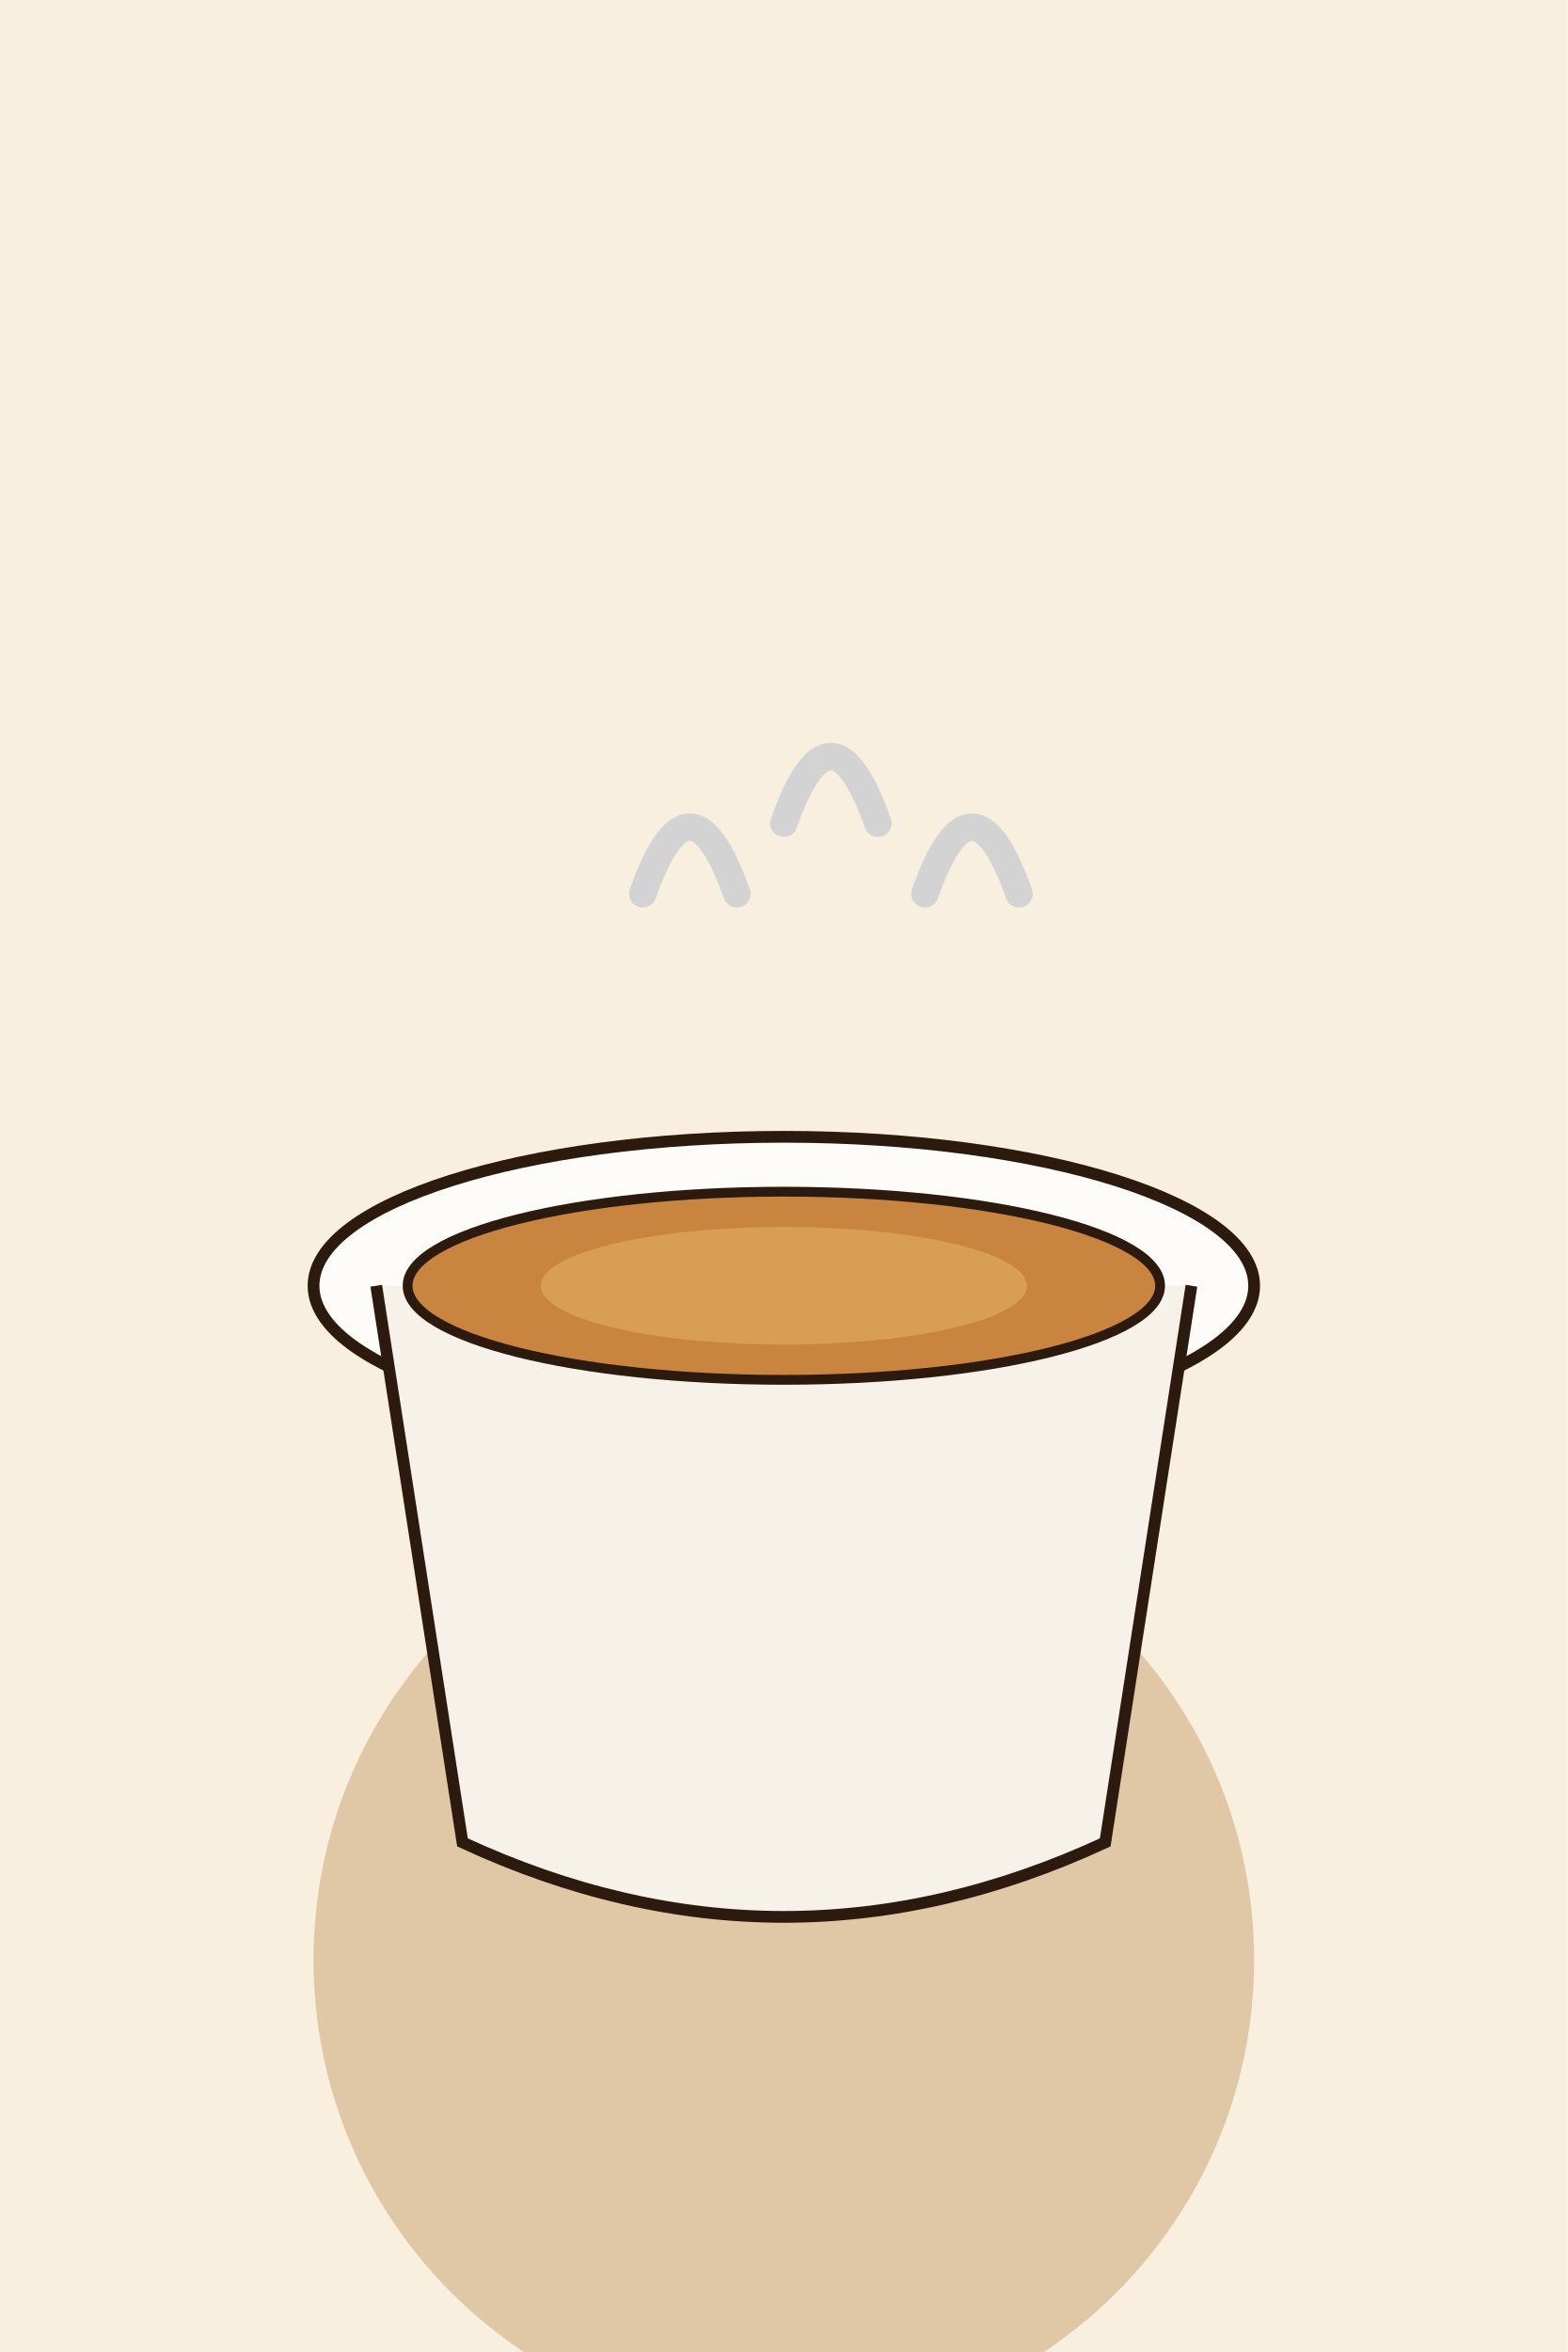
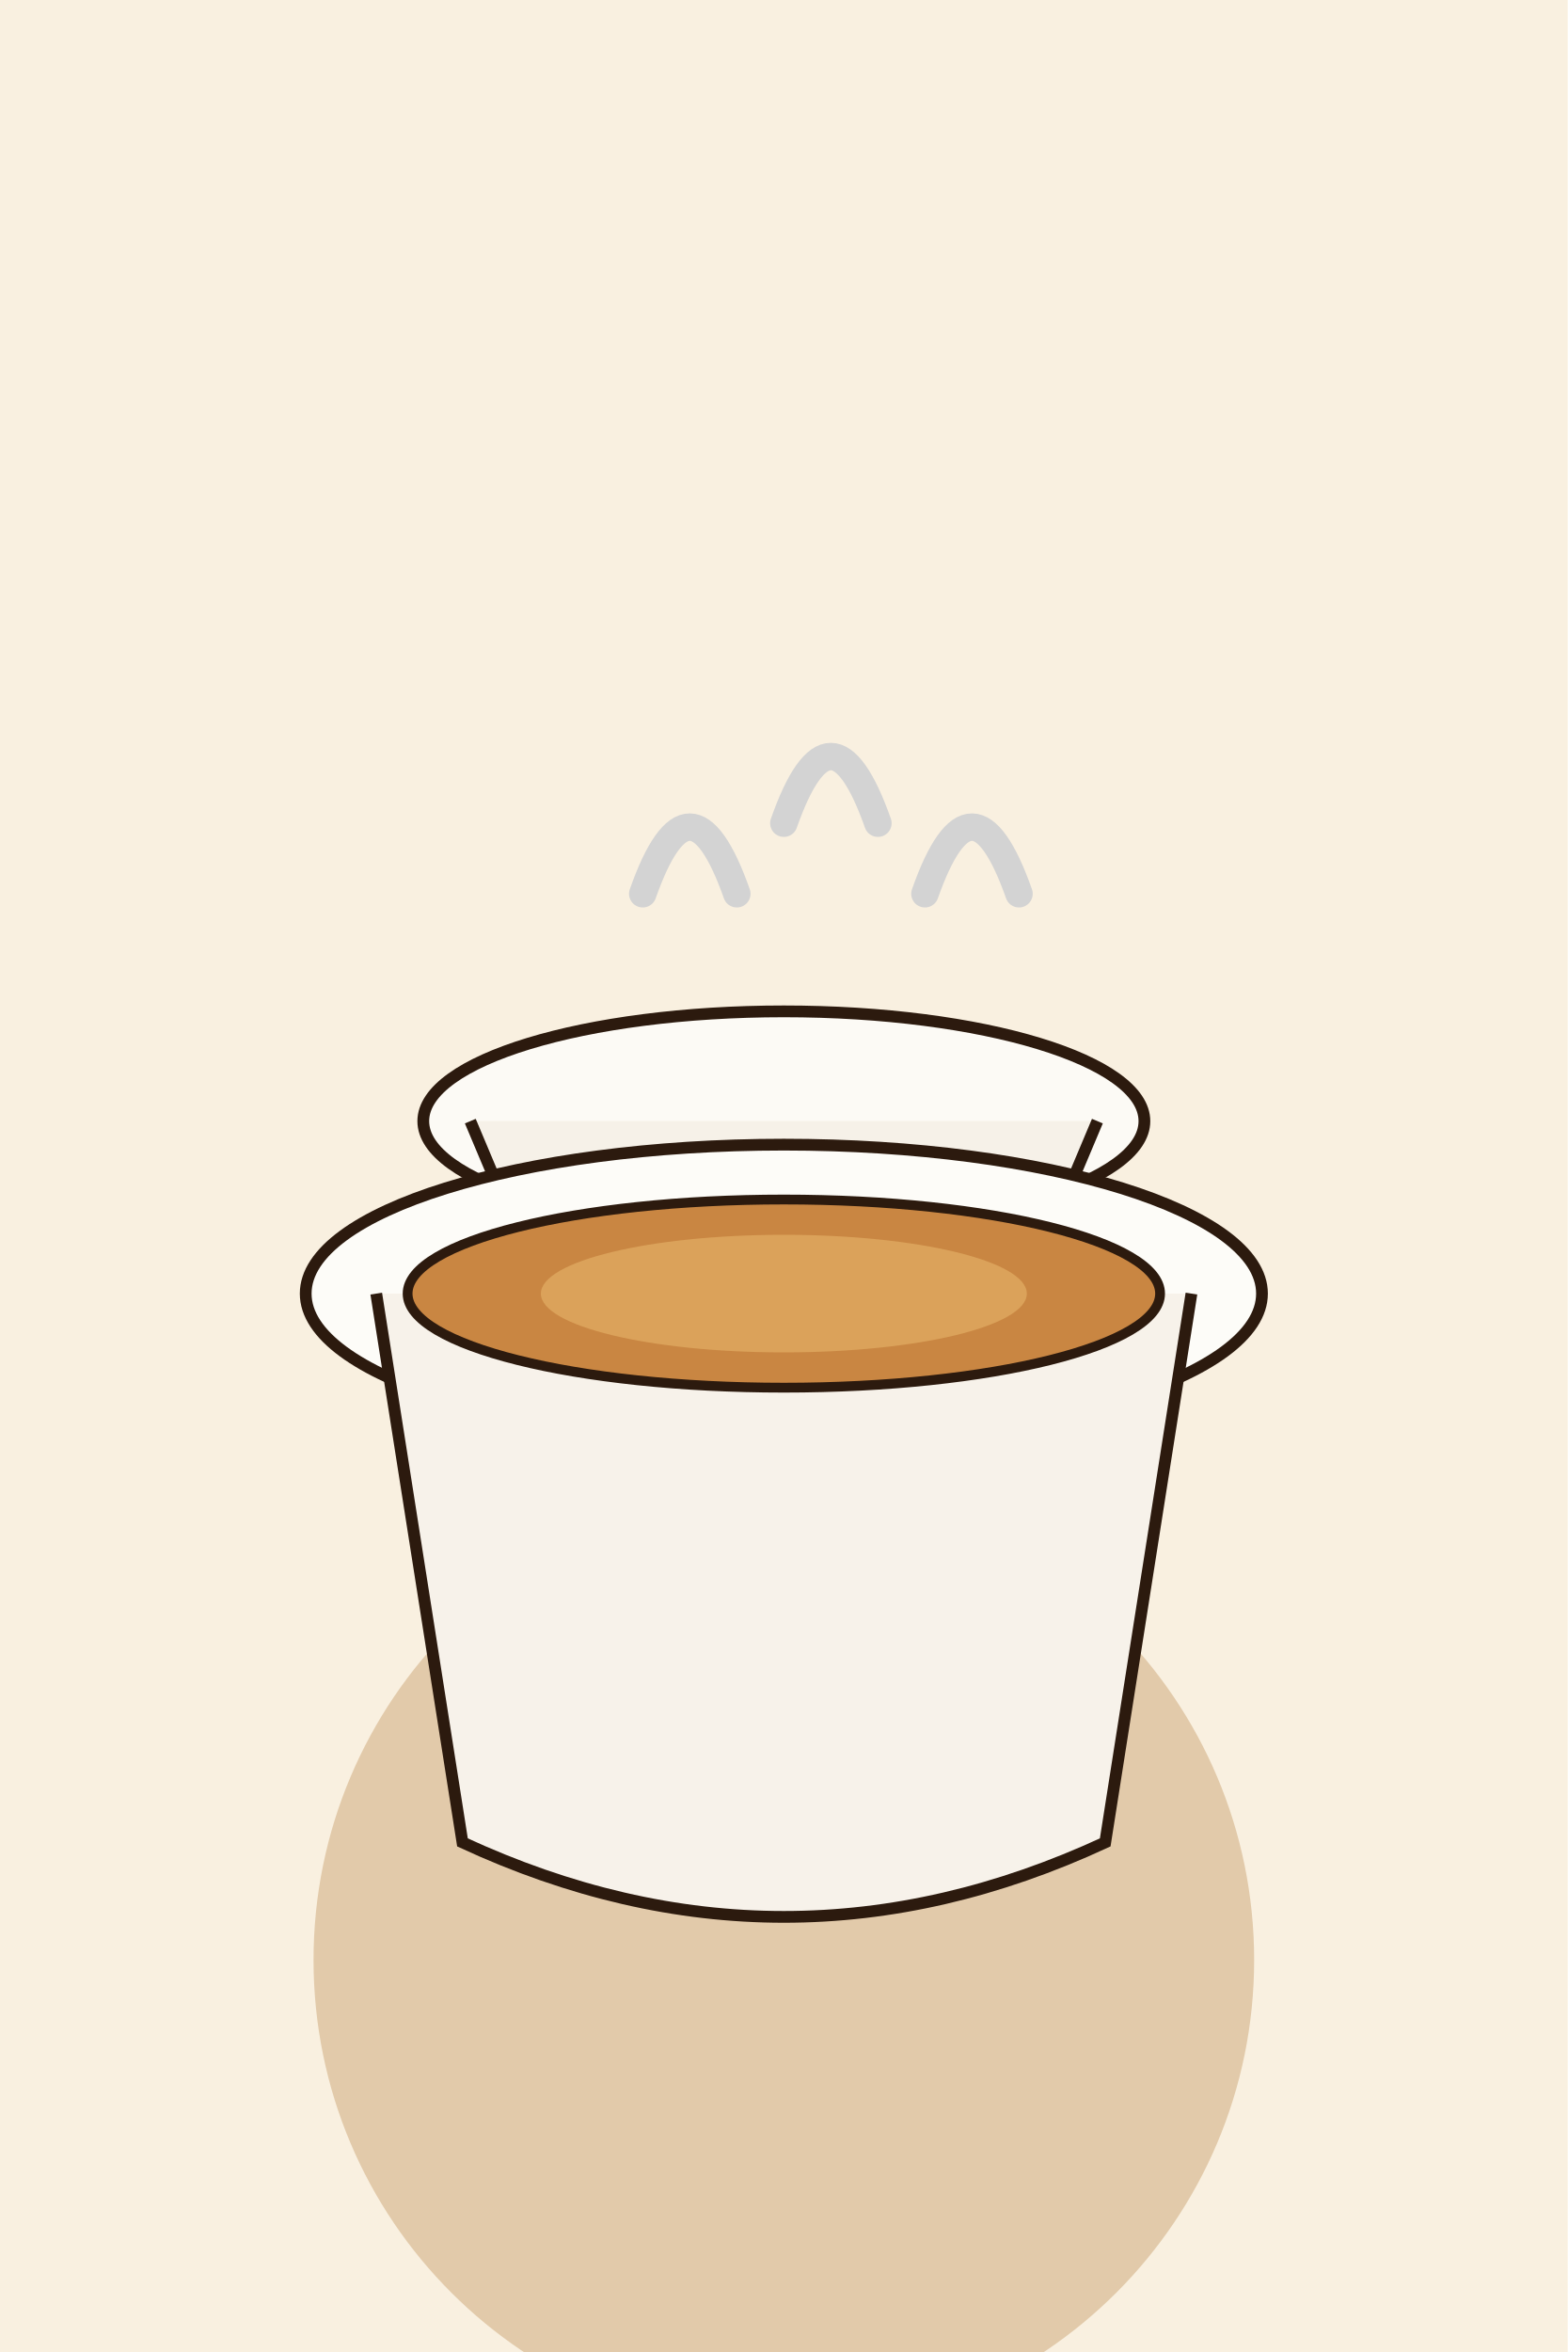
- <svg xmlns="http://www.w3.org/2000/svg" viewBox="0 0 400 600" width="400" height="600">
-   <rect width="400" height="600" fill="#F8EFDE" />
-   <circle cx="200" cy="500" r="120" fill="#E0C8A6" />
-   <ellipse cx="200" cy="328" rx="120" ry="38" fill="#FDFCF8" stroke="#2C1A0E" stroke-width="3" />
-   <path d="M96 328 L118 470 Q200 508 282 470 L304 328" fill="#F6F2E9" stroke="#2C1A0E" stroke-width="3" />
-   <ellipse cx="200" cy="328" rx="96" ry="24" fill="#C9853F" stroke="#2C1A0E" stroke-width="2.5" />
-   <ellipse cx="200" cy="328" rx="62" ry="15" fill="#DDA45A" opacity="0.8" />
+ <svg xmlns="http://www.w3.org/2000/svg" viewBox="0 0 400 600" width="400" height="600" role="img" aria-label="白瓷茶碗中的金琥珀茶汤扁平插画">
+   <rect width="400" height="600" fill="#F9F0E0" />
+   <circle cx="200" cy="500" r="120" fill="#E2CAAA" />
+   <ellipse cx="200" cy="286" rx="92" ry="28" fill="#FCFAF5" stroke="#2C1A0E" stroke-width="3" />
+   <path d="M120 286 L136 324 Q200 348 264 324 L280 286" fill="#F6F1E8" stroke="#2C1A0E" stroke-width="3" />
+   <ellipse cx="200" cy="330" rx="122" ry="38" fill="#FDFCF8" stroke="#2C1A0E" stroke-width="3" />
+   <path d="M96 330 L118 470 Q200 508 282 470 L304 330" fill="#F7F2EA" stroke="#2C1A0E" stroke-width="3" />
+   <ellipse cx="200" cy="330" rx="96" ry="24" fill="#C98642" stroke="#2C1A0E" stroke-width="2.5" />
+   <ellipse cx="200" cy="330" rx="62" ry="15" fill="#DEA75E" opacity="0.85" />
  <path d="M164 228 Q176 194 188 228" stroke="#D3D3D3" stroke-width="7" fill="none" stroke-linecap="round" />
  <path d="M200 210 Q212 176 224 210" stroke="#D3D3D3" stroke-width="7" fill="none" stroke-linecap="round" />
  <path d="M236 228 Q248 194 260 228" stroke="#D3D3D3" stroke-width="7" fill="none" stroke-linecap="round" />
</svg>
